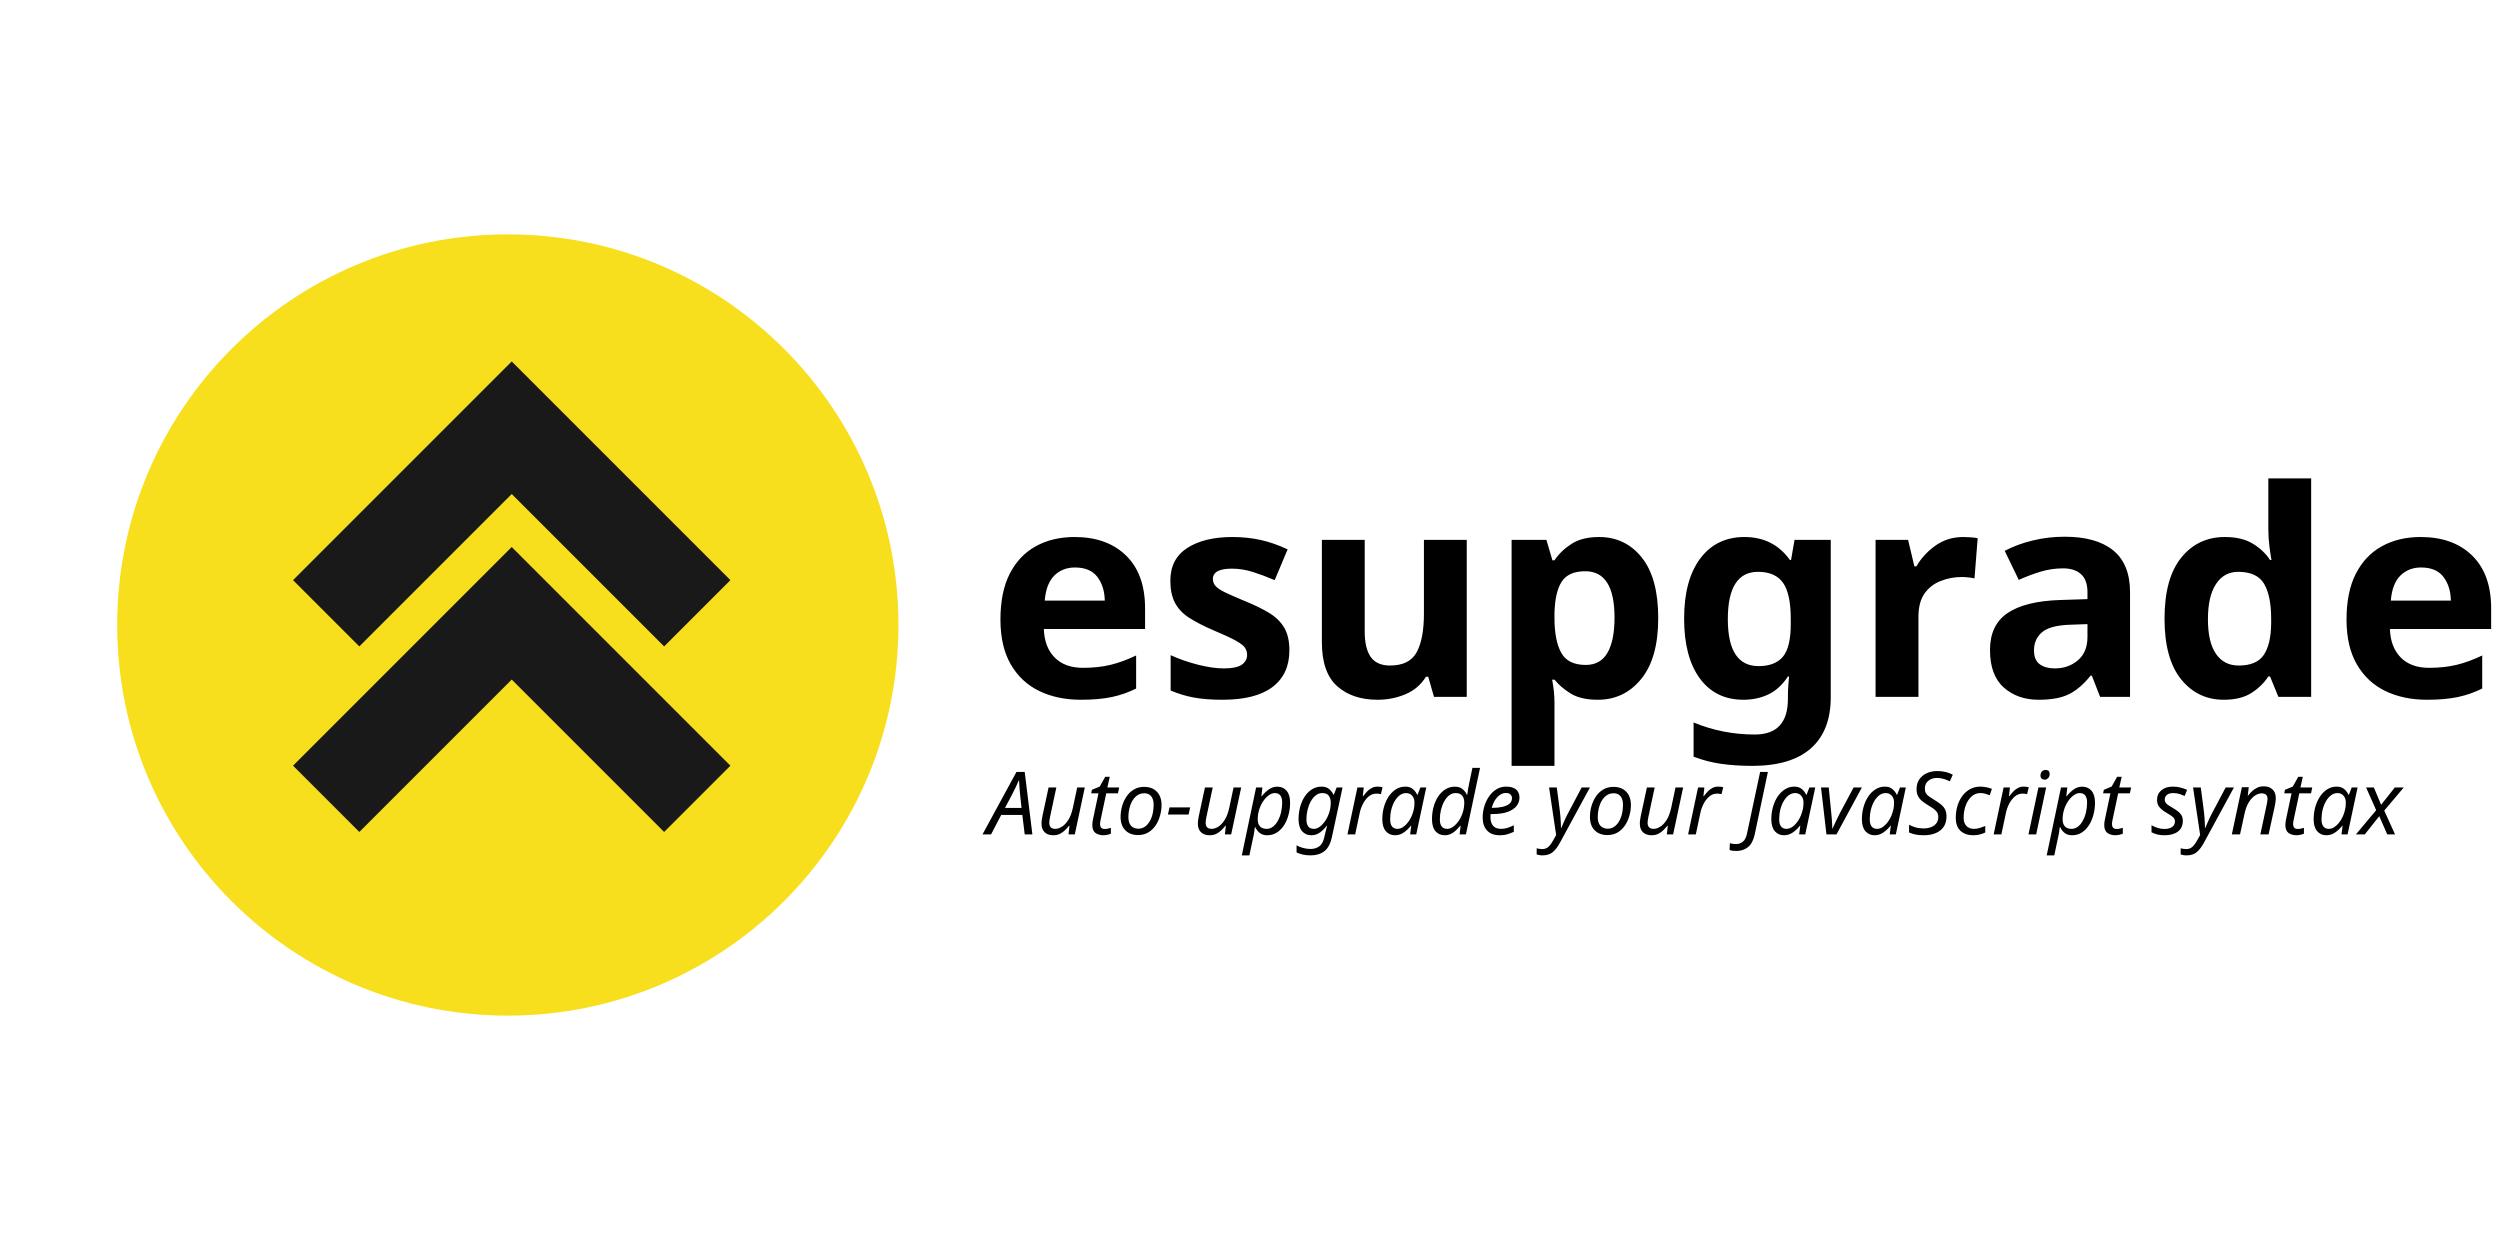
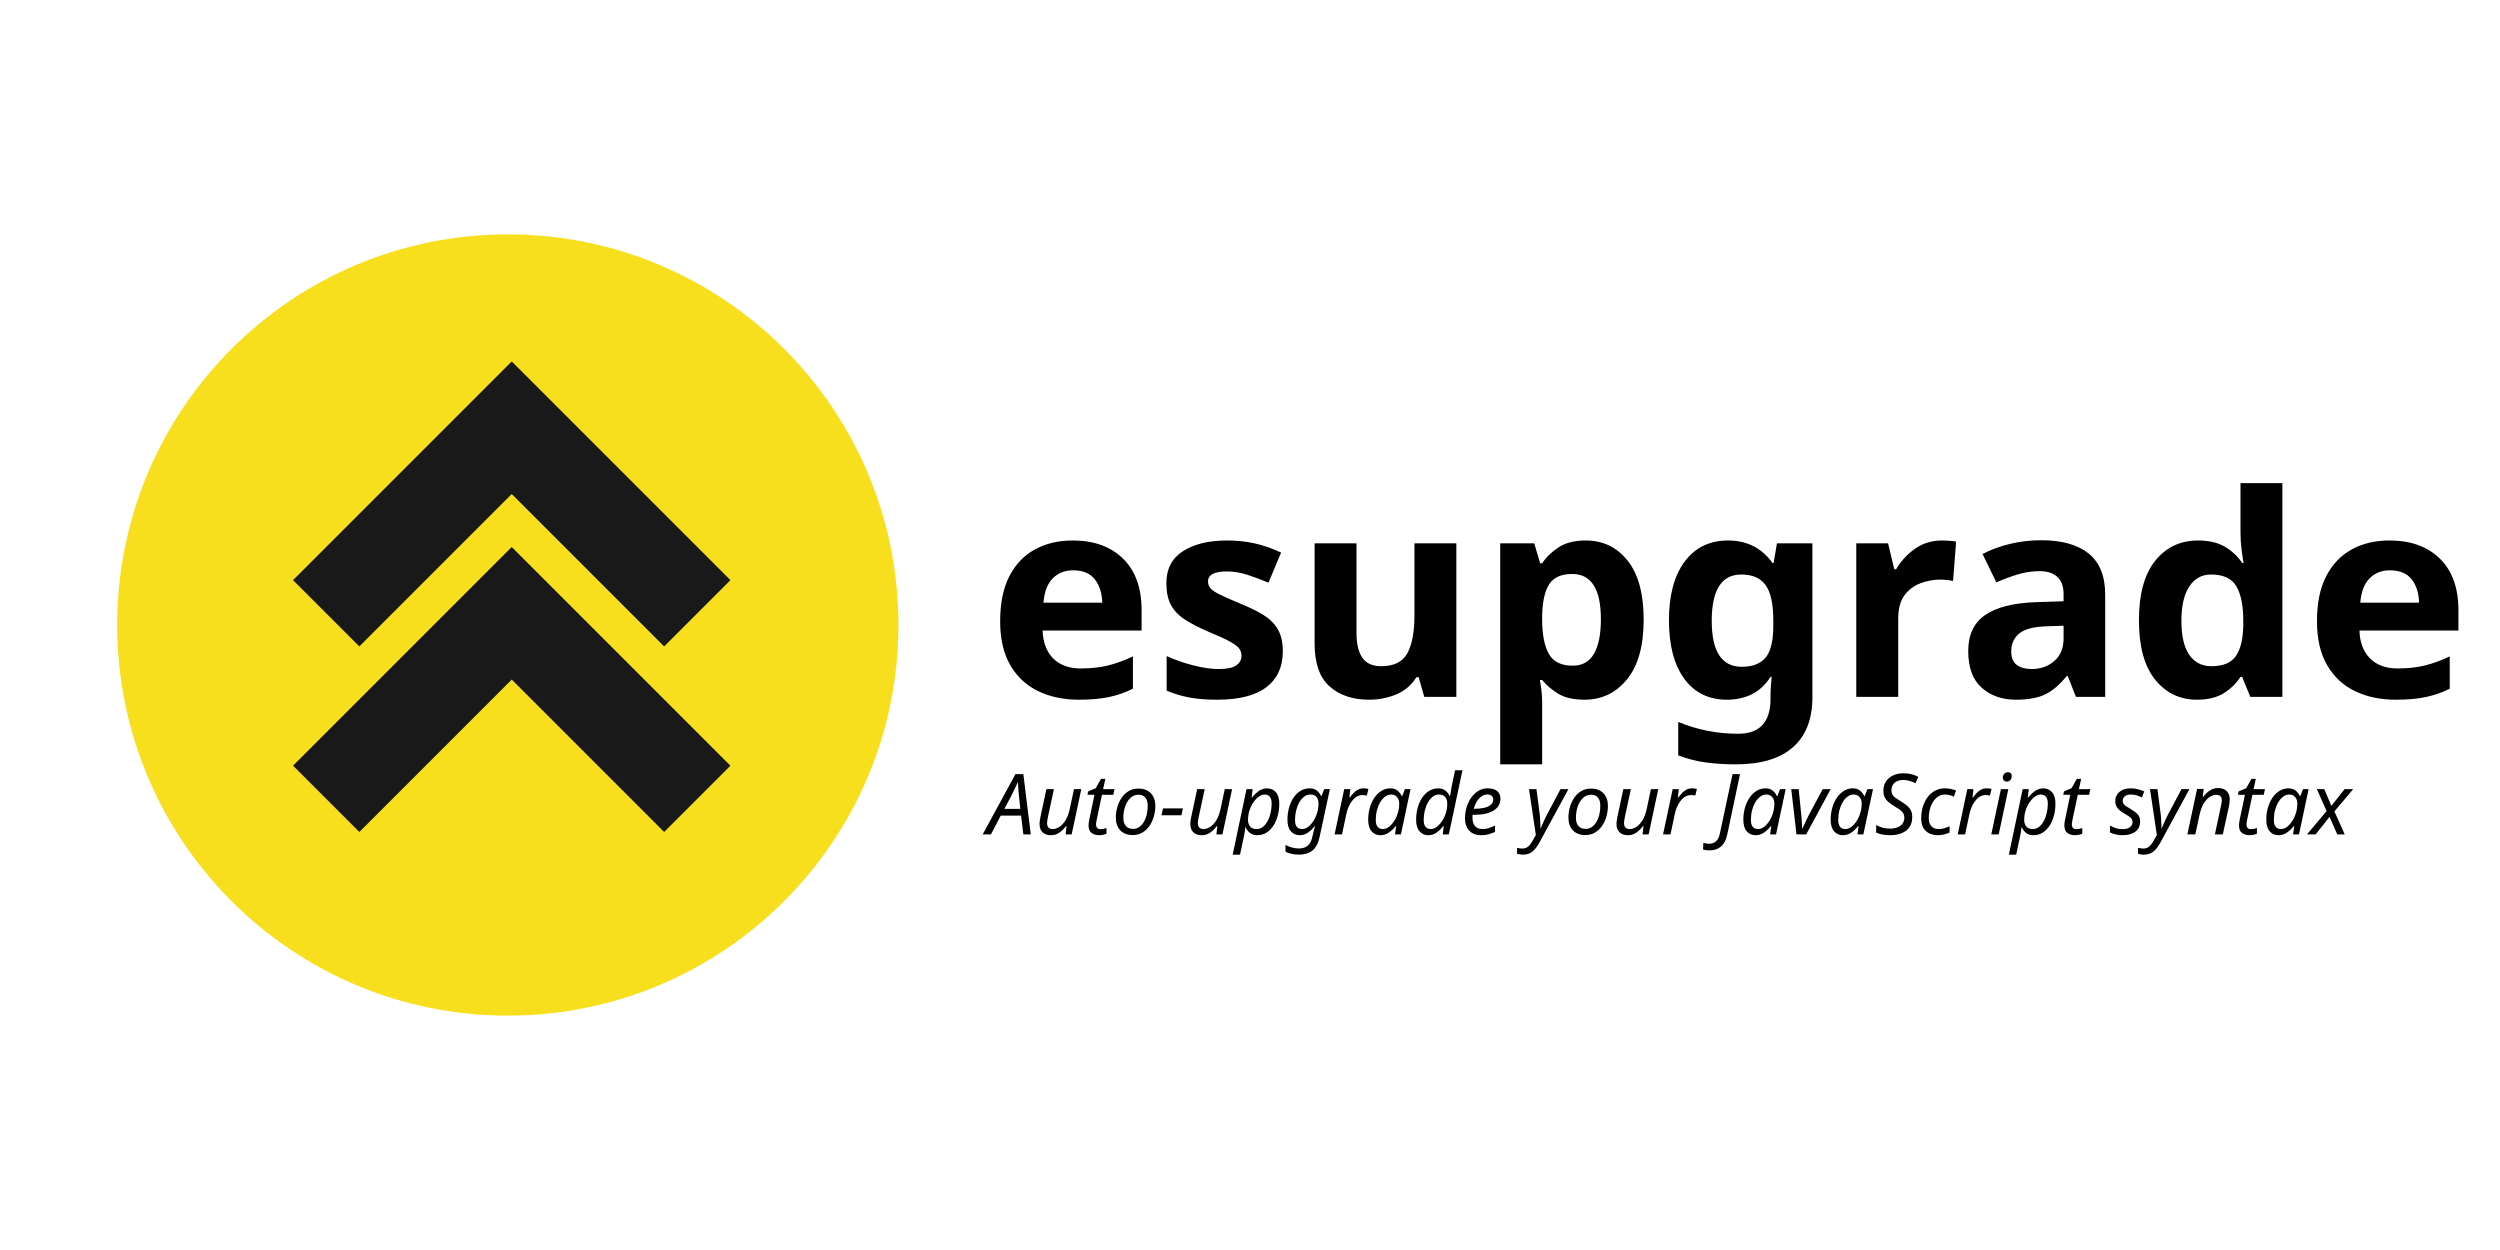
<svg xmlns="http://www.w3.org/2000/svg" width="640" height="320" font-family="Segoe UI, system-ui, sans-serif" viewBox="0 0 1280 640">
  <circle cx="260" cy="320" r="200" fill="#f7df1e" />
  <path fill="none" stroke="#191919" stroke-width="48" d="m167 409 95-95 95 95m-190 -95 95-95 95 95m415 50" />
-   <text x="241" y="148" font-size="92" font-weight="bold" transform="matrix(1.6 0 0 1.6 120 120)">
+   <text x="241" y="148" font-size="90" font-weight="bold" transform="matrix(1.6 0 0 1.6 120 120)">
    esupgrade
  </text>
-   <text x="241" y="192" font-size="28" font-style="italic" transform="matrix(1.6 0 0 1.6 120 120)">
+   <text x="241" y="192" font-size="27" font-style="italic" transform="matrix(1.6 0 0 1.6 120 120)">
    Auto-upgrade your JavaScript syntax
  </text>
</svg>
